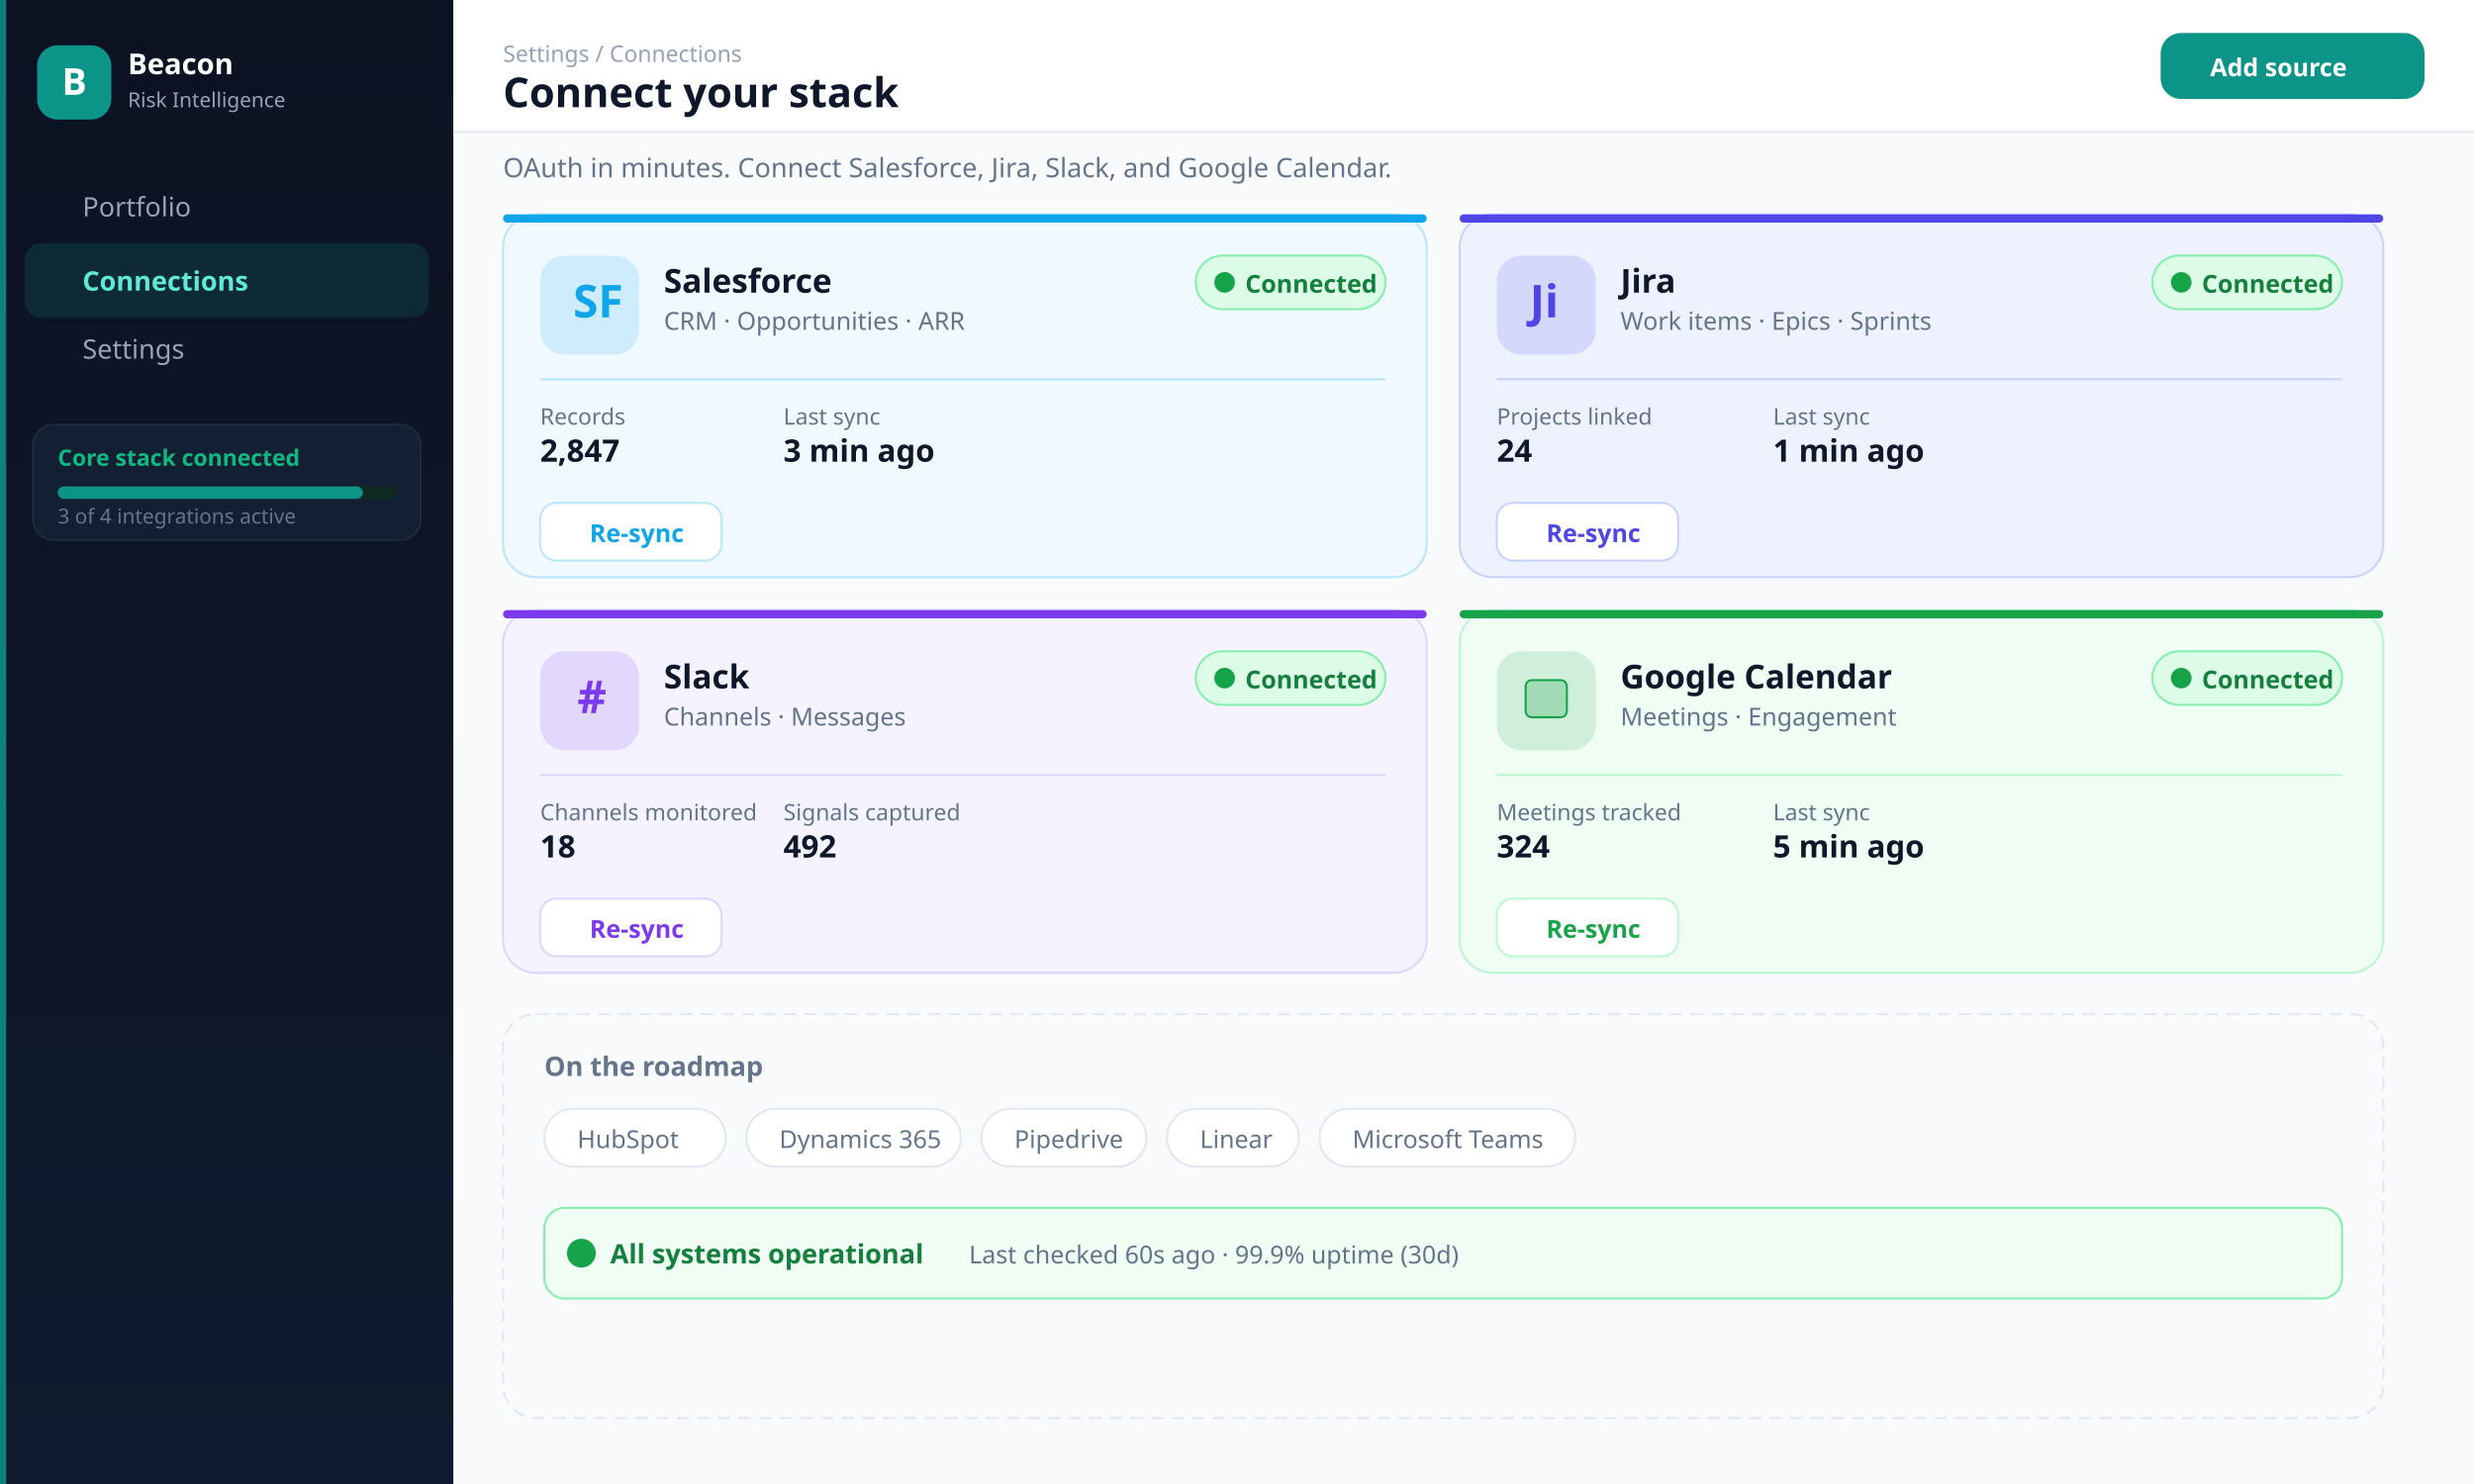
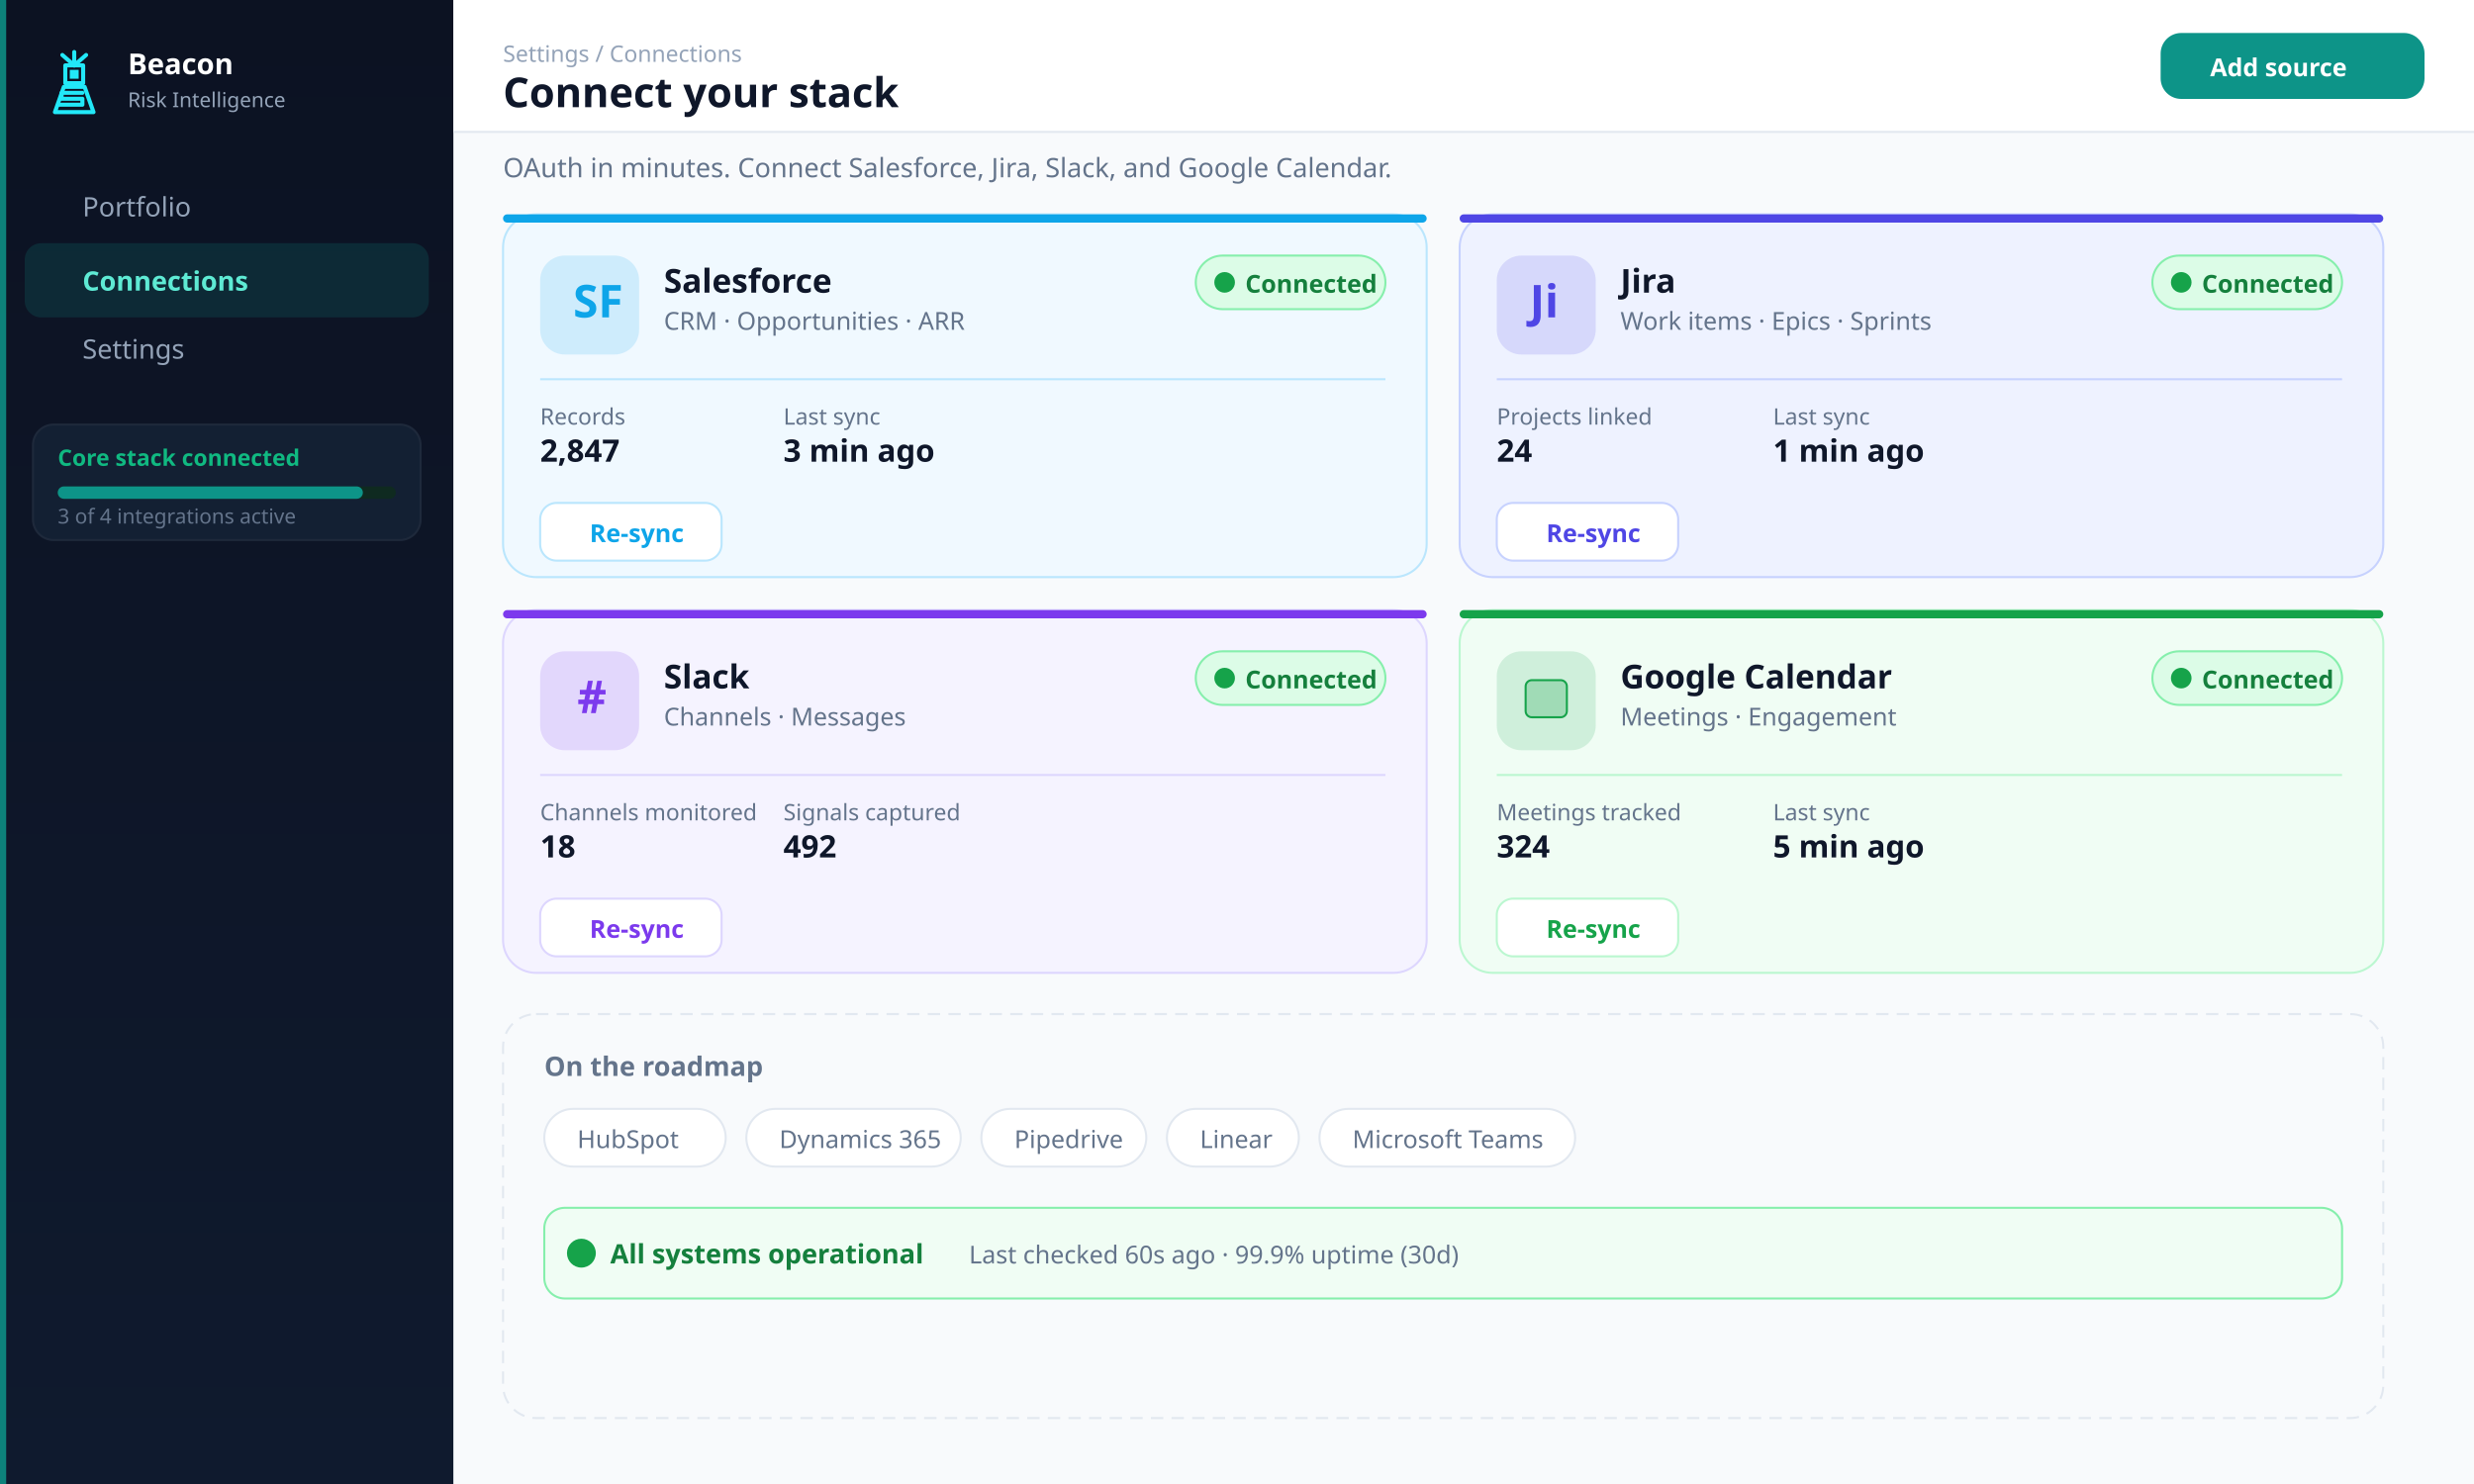
<svg xmlns="http://www.w3.org/2000/svg" width="1200" height="720" viewBox="0 0 1200 720" fill="none" preserveAspectRatio="xMidYMid meet" role="img" aria-label="Beacon integrations connections screenshot">
  <defs>
    <linearGradient id="int-sidebar" x1="0" y1="0" x2="0" y2="1">
      <stop offset="0%" stop-color="#0c1222" />
      <stop offset="100%" stop-color="#0f1a2e" />
    </linearGradient>
    <clipPath id="int-viewport">
      <rect width="1200" height="720" />
    </clipPath>
  </defs>
  <g clip-path="url(#int-viewport)">
    <rect width="1200" height="720" fill="#f0f4f8" />
    <rect width="220" height="720" fill="url(#int-sidebar)" />
    <rect x="0" y="0" width="3" height="720" fill="#0d9488" opacity="0.85" />
-     <rect x="18" y="22" width="36" height="36" rx="10" fill="#0d9488" />
-     <text x="30" y="46" fill="#fff" font-family="system-ui,sans-serif" font-size="18" font-weight="700">B</text>
+     <g transform="translate(18 22) scale(0.36)">
+       <g stroke="#22E8F8" stroke-width="5.5" stroke-linecap="round" stroke-linejoin="round">
+         <path d="M50 27V9" />
+         <path d="M50 27L34 13" />
+         <path d="M50 27L66 13" />
+         <rect x="38" y="27" width="24" height="24" fill="none" />
+         <path d="M24 90h52l-12-34H36L24 90z" fill="none" />
+         <path d="M29 80h32v-8H33v-8h28" />
+       </g>
+       <rect x="44" y="33" width="12" height="12" fill="#22E8F8" />
+     </g>
    <text x="62" y="36" fill="#fff" font-family="system-ui,sans-serif" font-size="14" font-weight="700">Beacon</text>
    <text x="62" y="52" fill="#94a3b8" font-family="system-ui,sans-serif" font-size="10">Risk Intelligence</text>
    <text x="40" y="105" fill="#94a3b8" font-family="system-ui,sans-serif" font-size="13">Portfolio</text>
    <rect x="12" y="118" width="196" height="36" rx="8" fill="#0d9488" fill-opacity="0.18" />
    <text x="40" y="141" fill="#5eead4" font-family="system-ui,sans-serif" font-size="13" font-weight="600">Connections</text>
    <text x="40" y="174" fill="#94a3b8" font-family="system-ui,sans-serif" font-size="13">Settings</text>
    <rect x="16" y="206" width="188" height="56" rx="10" fill="#132033" stroke="#1e293b" />
    <text x="28" y="226" fill="#10b981" font-family="system-ui,sans-serif" font-size="11" font-weight="600">Core stack connected</text>
    <rect x="28" y="236" width="164" height="6" rx="3" fill="#0f2a20" />
    <rect x="28" y="236" width="148" height="6" rx="3" fill="#0d9488" />
    <text x="28" y="254" fill="#64748b" font-family="system-ui,sans-serif" font-size="10">3 of 4 integrations active</text>
    <rect x="220" y="0" width="980" height="720" fill="#f8fafc" />
    <rect x="220" y="0" width="980" height="64" fill="#fff" />
    <line x1="220" y1="64" x2="1200" y2="64" stroke="#e2e8f0" />
    <text x="244" y="30" fill="#94a3b8" font-family="system-ui,sans-serif" font-size="11">Settings / Connections</text>
    <text x="244" y="52" fill="#0f172a" font-family="system-ui,sans-serif" font-size="20" font-weight="700">Connect your stack</text>
    <rect x="1048" y="16" width="128" height="32" rx="10" fill="#0d9488" />
    <text x="1072" y="37" fill="#fff" font-family="system-ui,sans-serif" font-size="12" font-weight="600">Add source</text>
    <text x="244" y="86" fill="#64748b" font-family="system-ui,sans-serif" font-size="13">OAuth in minutes. Connect Salesforce, Jira, Slack, and Google Calendar.</text>
    <g>
      <rect x="244" y="104" width="448" height="176" rx="16" fill="#f0f9ff" stroke="#bae6fd" />
      <rect x="244" y="104" width="448" height="4" rx="2" fill="#0ea5e9" />
      <rect x="262" y="124" width="48" height="48" rx="12" fill="#0ea5e9" fill-opacity="0.15" />
      <text x="278" y="154" fill="#0ea5e9" font-family="system-ui,sans-serif" font-size="22" font-weight="700">SF</text>
      <text x="322" y="142" fill="#0f172a" font-family="system-ui,sans-serif" font-size="16" font-weight="700">Salesforce</text>
      <text x="322" y="160" fill="#64748b" font-family="system-ui,sans-serif" font-size="12">CRM · Opportunities · ARR</text>
      <rect x="580" y="124" width="92" height="26" rx="13" fill="#dcfce7" stroke="#86efac" />
      <circle cx="594" cy="137" r="5" fill="#16a34a" />
      <text x="604" y="142" fill="#15803d" font-family="system-ui,sans-serif" font-size="12" font-weight="700">Connected</text>
      <line x1="262" y1="184" x2="672" y2="184" stroke="#bae6fd" />
      <text x="262" y="206" fill="#64748b" font-family="system-ui,sans-serif" font-size="11">Records</text>
      <text x="262" y="224" fill="#0f172a" font-family="system-ui,sans-serif" font-size="15" font-weight="700">2,847</text>
      <text x="380" y="206" fill="#64748b" font-family="system-ui,sans-serif" font-size="11">Last sync</text>
      <text x="380" y="224" fill="#0f172a" font-family="system-ui,sans-serif" font-size="15" font-weight="700">3 min ago</text>
      <rect x="262" y="244" width="88" height="28" rx="8" fill="#fff" stroke="#bae6fd" />
      <text x="286" y="263" fill="#0ea5e9" font-family="system-ui,sans-serif" font-size="12" font-weight="600">Re-sync</text>
    </g>
    <g>
      <rect x="708" y="104" width="448" height="176" rx="16" fill="#eef2ff" stroke="#c7d2fe" />
      <rect x="708" y="104" width="448" height="4" rx="2" fill="#4f46e5" />
      <rect x="726" y="124" width="48" height="48" rx="12" fill="#4f46e5" fill-opacity="0.15" />
      <text x="742" y="154" fill="#4f46e5" font-family="system-ui,sans-serif" font-size="22" font-weight="700">Ji</text>
      <text x="786" y="142" fill="#0f172a" font-family="system-ui,sans-serif" font-size="16" font-weight="700">Jira</text>
      <text x="786" y="160" fill="#64748b" font-family="system-ui,sans-serif" font-size="12">Work items · Epics · Sprints</text>
      <rect x="1044" y="124" width="92" height="26" rx="13" fill="#dcfce7" stroke="#86efac" />
      <circle cx="1058" cy="137" r="5" fill="#16a34a" />
      <text x="1068" y="142" fill="#15803d" font-family="system-ui,sans-serif" font-size="12" font-weight="700">Connected</text>
      <line x1="726" y1="184" x2="1136" y2="184" stroke="#c7d2fe" />
      <text x="726" y="206" fill="#64748b" font-family="system-ui,sans-serif" font-size="11">Projects linked</text>
      <text x="726" y="224" fill="#0f172a" font-family="system-ui,sans-serif" font-size="15" font-weight="700">24</text>
      <text x="860" y="206" fill="#64748b" font-family="system-ui,sans-serif" font-size="11">Last sync</text>
      <text x="860" y="224" fill="#0f172a" font-family="system-ui,sans-serif" font-size="15" font-weight="700">1 min ago</text>
      <rect x="726" y="244" width="88" height="28" rx="8" fill="#fff" stroke="#c7d2fe" />
      <text x="750" y="263" fill="#4f46e5" font-family="system-ui,sans-serif" font-size="12" font-weight="600">Re-sync</text>
    </g>
    <g>
      <rect x="244" y="296" width="448" height="176" rx="16" fill="#f5f3ff" stroke="#ddd6fe" />
      <rect x="244" y="296" width="448" height="4" rx="2" fill="#7c3aed" />
      <rect x="262" y="316" width="48" height="48" rx="12" fill="#7c3aed" fill-opacity="0.15" />
      <text x="280" y="346" fill="#7c3aed" font-family="system-ui,sans-serif" font-size="22" font-weight="700">#</text>
      <text x="322" y="334" fill="#0f172a" font-family="system-ui,sans-serif" font-size="16" font-weight="700">Slack</text>
      <text x="322" y="352" fill="#64748b" font-family="system-ui,sans-serif" font-size="12">Channels · Messages</text>
      <rect x="580" y="316" width="92" height="26" rx="13" fill="#dcfce7" stroke="#86efac" />
      <circle cx="594" cy="329" r="5" fill="#16a34a" />
      <text x="604" y="334" fill="#15803d" font-family="system-ui,sans-serif" font-size="12" font-weight="700">Connected</text>
      <line x1="262" y1="376" x2="672" y2="376" stroke="#ddd6fe" />
      <text x="262" y="398" fill="#64748b" font-family="system-ui,sans-serif" font-size="11">Channels monitored</text>
      <text x="262" y="416" fill="#0f172a" font-family="system-ui,sans-serif" font-size="15" font-weight="700">18</text>
      <text x="380" y="398" fill="#64748b" font-family="system-ui,sans-serif" font-size="11">Signals captured</text>
      <text x="380" y="416" fill="#0f172a" font-family="system-ui,sans-serif" font-size="15" font-weight="700">492</text>
      <rect x="262" y="436" width="88" height="28" rx="8" fill="#fff" stroke="#ddd6fe" />
      <text x="286" y="455" fill="#7c3aed" font-family="system-ui,sans-serif" font-size="12" font-weight="600">Re-sync</text>
    </g>
    <g>
      <rect x="708" y="296" width="448" height="176" rx="16" fill="#f0fdf4" stroke="#bbf7d0" />
      <rect x="708" y="296" width="448" height="4" rx="2" fill="#16a34a" />
      <rect x="726" y="316" width="48" height="48" rx="12" fill="#16a34a" fill-opacity="0.15" />
      <rect x="740" y="330" width="20" height="18" rx="3" fill="#16a34a" fill-opacity="0.25" stroke="#16a34a" />
      <text x="786" y="334" fill="#0f172a" font-family="system-ui,sans-serif" font-size="16" font-weight="700">Google Calendar</text>
      <text x="786" y="352" fill="#64748b" font-family="system-ui,sans-serif" font-size="12">Meetings · Engagement</text>
      <rect x="1044" y="316" width="92" height="26" rx="13" fill="#dcfce7" stroke="#86efac" />
      <circle cx="1058" cy="329" r="5" fill="#16a34a" />
      <text x="1068" y="334" fill="#15803d" font-family="system-ui,sans-serif" font-size="12" font-weight="700">Connected</text>
      <line x1="726" y1="376" x2="1136" y2="376" stroke="#bbf7d0" />
      <text x="726" y="398" fill="#64748b" font-family="system-ui,sans-serif" font-size="11">Meetings tracked</text>
      <text x="726" y="416" fill="#0f172a" font-family="system-ui,sans-serif" font-size="15" font-weight="700">324</text>
      <text x="860" y="398" fill="#64748b" font-family="system-ui,sans-serif" font-size="11">Last sync</text>
      <text x="860" y="416" fill="#0f172a" font-family="system-ui,sans-serif" font-size="15" font-weight="700">5 min ago</text>
      <rect x="726" y="436" width="88" height="28" rx="8" fill="#fff" stroke="#bbf7d0" />
      <text x="750" y="455" fill="#16a34a" font-family="system-ui,sans-serif" font-size="12" font-weight="600">Re-sync</text>
    </g>
    <rect x="244" y="492" width="912" height="196" rx="16" fill="#f8fafc" stroke="#e2e8f0" stroke-dasharray="6 4" />
    <text x="264" y="522" fill="#64748b" font-family="system-ui,sans-serif" font-size="13" font-weight="700">On the roadmap</text>
    <rect x="264" y="538" width="88" height="28" rx="14" fill="#fff" stroke="#e2e8f0" />
    <text x="280" y="557" fill="#64748b" font-family="system-ui,sans-serif" font-size="12">HubSpot</text>
    <rect x="362" y="538" width="104" height="28" rx="14" fill="#fff" stroke="#e2e8f0" />
    <text x="378" y="557" fill="#64748b" font-family="system-ui,sans-serif" font-size="12">Dynamics 365</text>
    <rect x="476" y="538" width="80" height="28" rx="14" fill="#fff" stroke="#e2e8f0" />
    <text x="492" y="557" fill="#64748b" font-family="system-ui,sans-serif" font-size="12">Pipedrive</text>
    <rect x="566" y="538" width="64" height="28" rx="14" fill="#fff" stroke="#e2e8f0" />
    <text x="582" y="557" fill="#64748b" font-family="system-ui,sans-serif" font-size="12">Linear</text>
    <rect x="640" y="538" width="124" height="28" rx="14" fill="#fff" stroke="#e2e8f0" />
    <text x="656" y="557" fill="#64748b" font-family="system-ui,sans-serif" font-size="12">Microsoft Teams</text>
    <rect x="264" y="586" width="872" height="44" rx="10" fill="#f0fdf4" stroke="#86efac" />
    <circle cx="282" cy="608" r="7" fill="#16a34a" />
    <text x="296" y="613" fill="#15803d" font-family="system-ui,sans-serif" font-size="13" font-weight="600">All systems operational</text>
    <text x="470" y="613" fill="#64748b" font-family="system-ui,sans-serif" font-size="12">Last checked 60s ago · 99.9% uptime (30d)</text>
  </g>
</svg>
